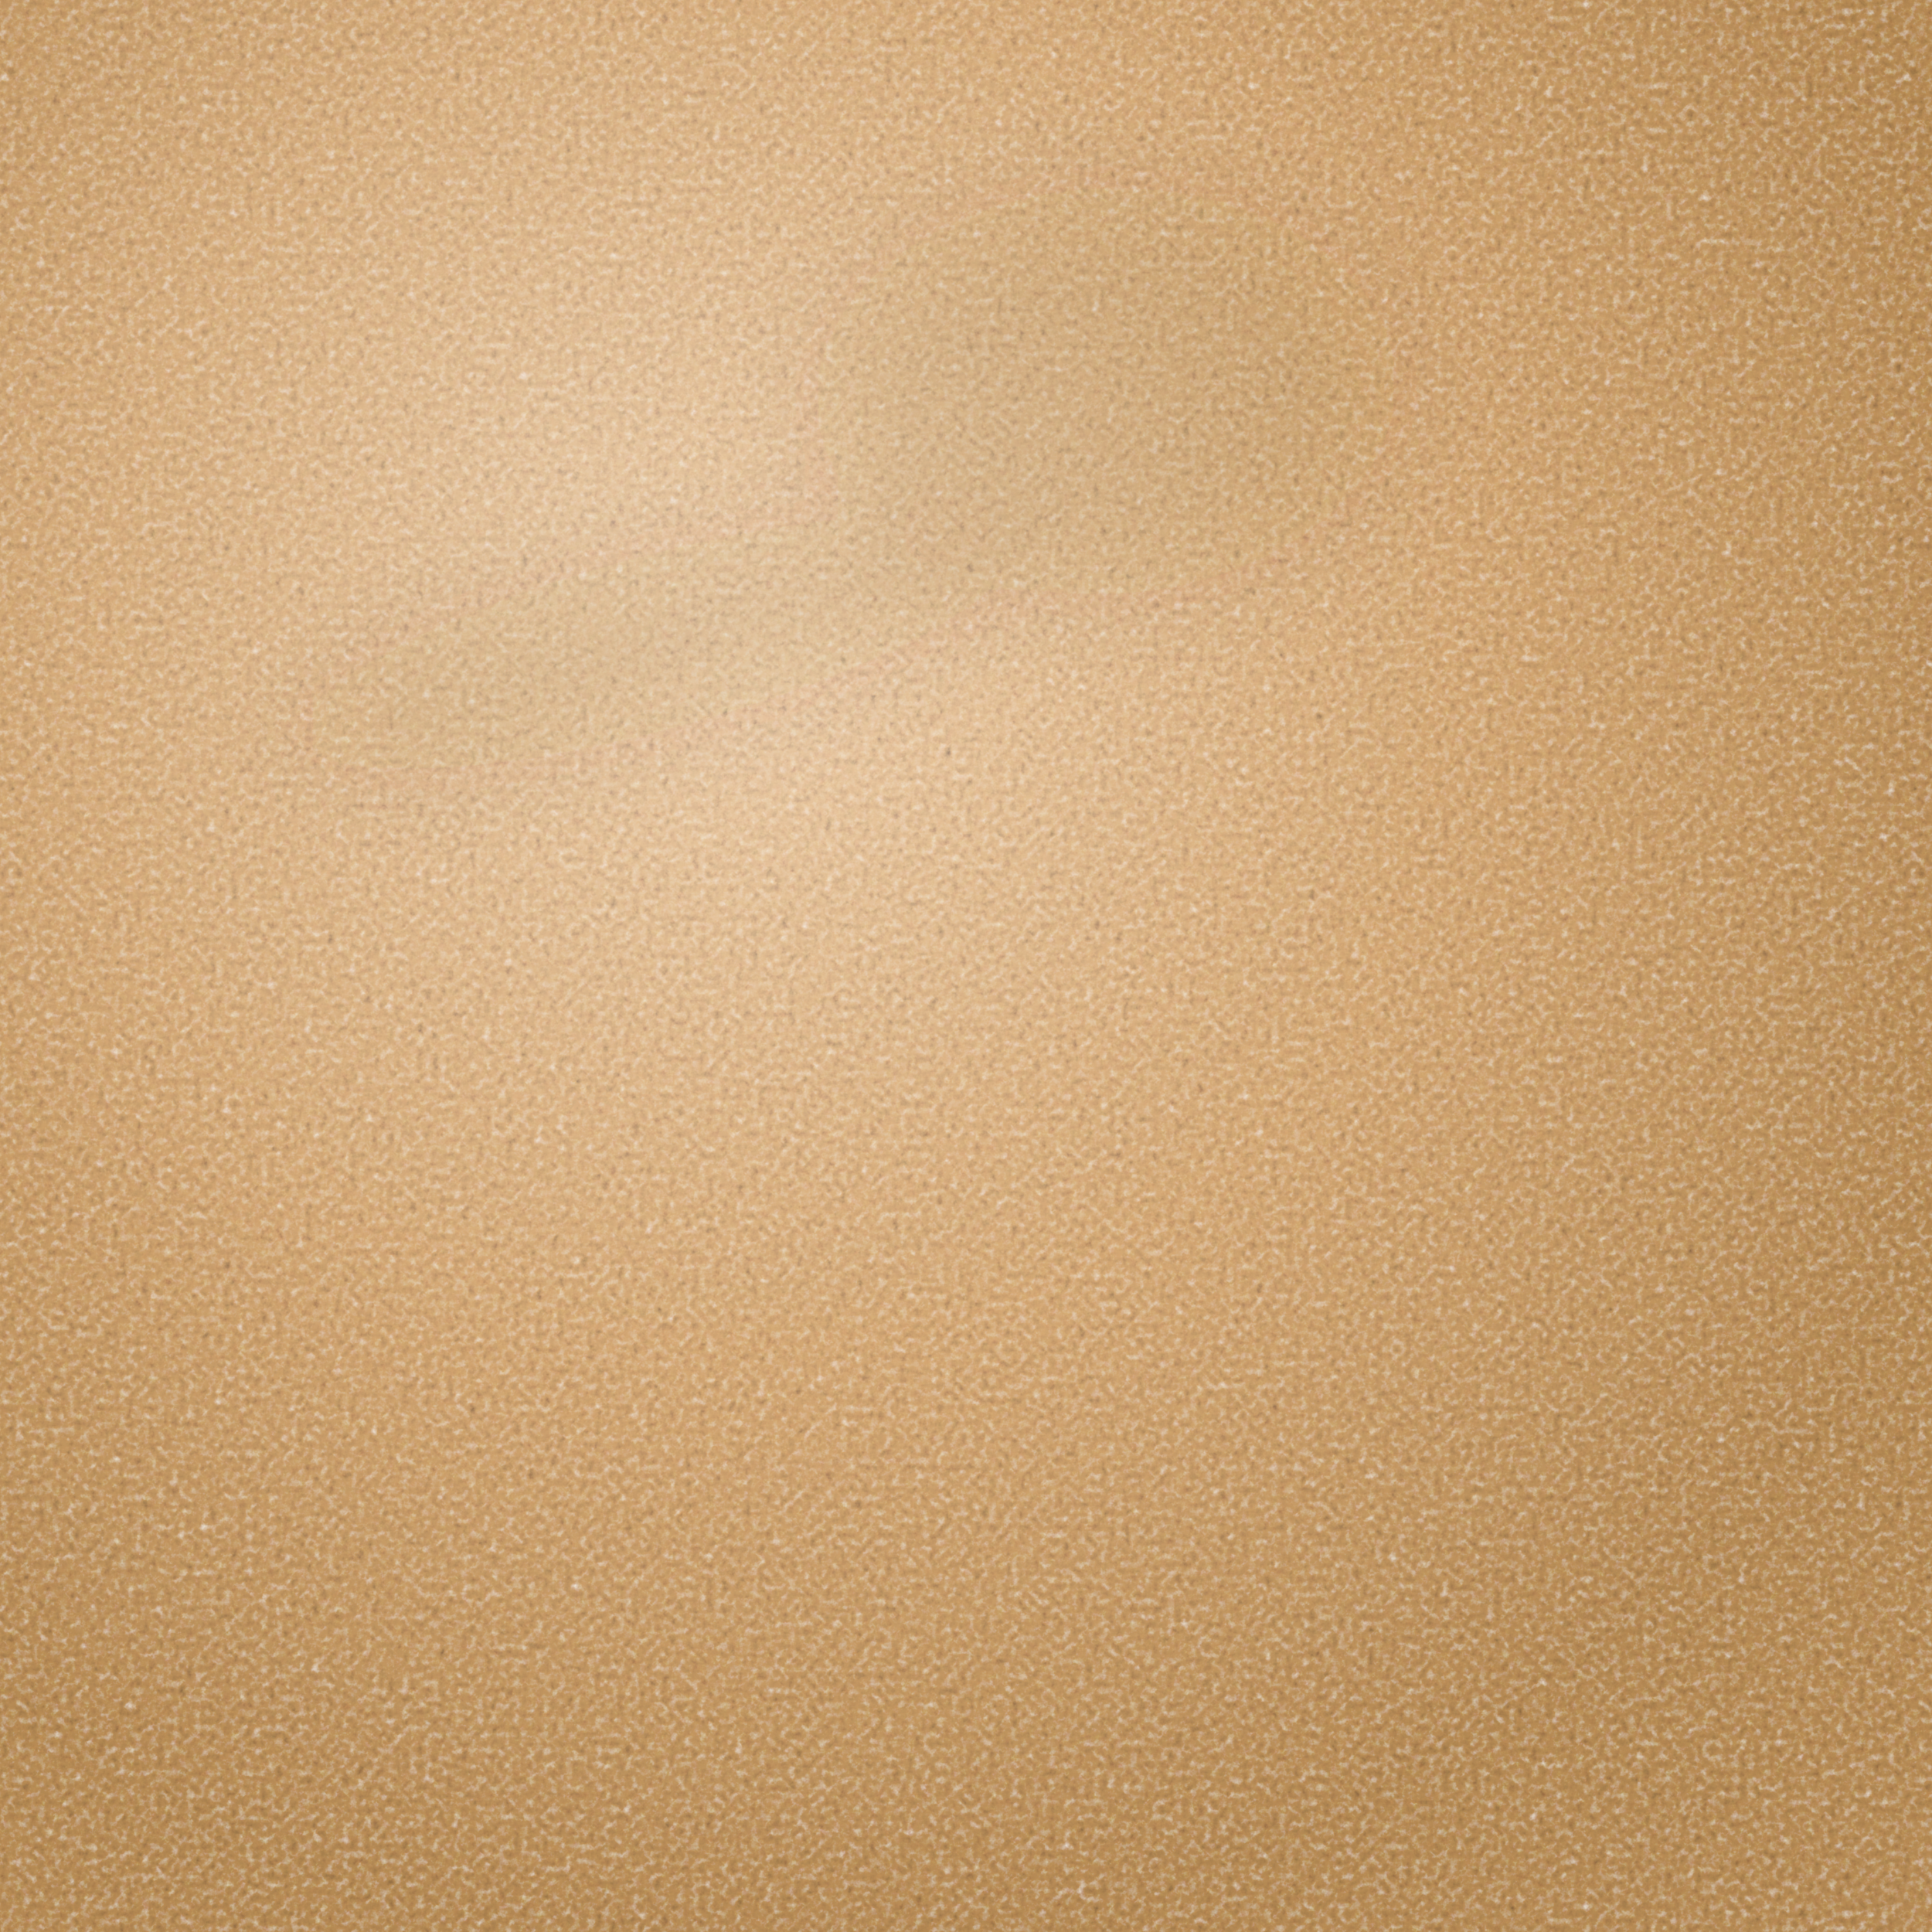
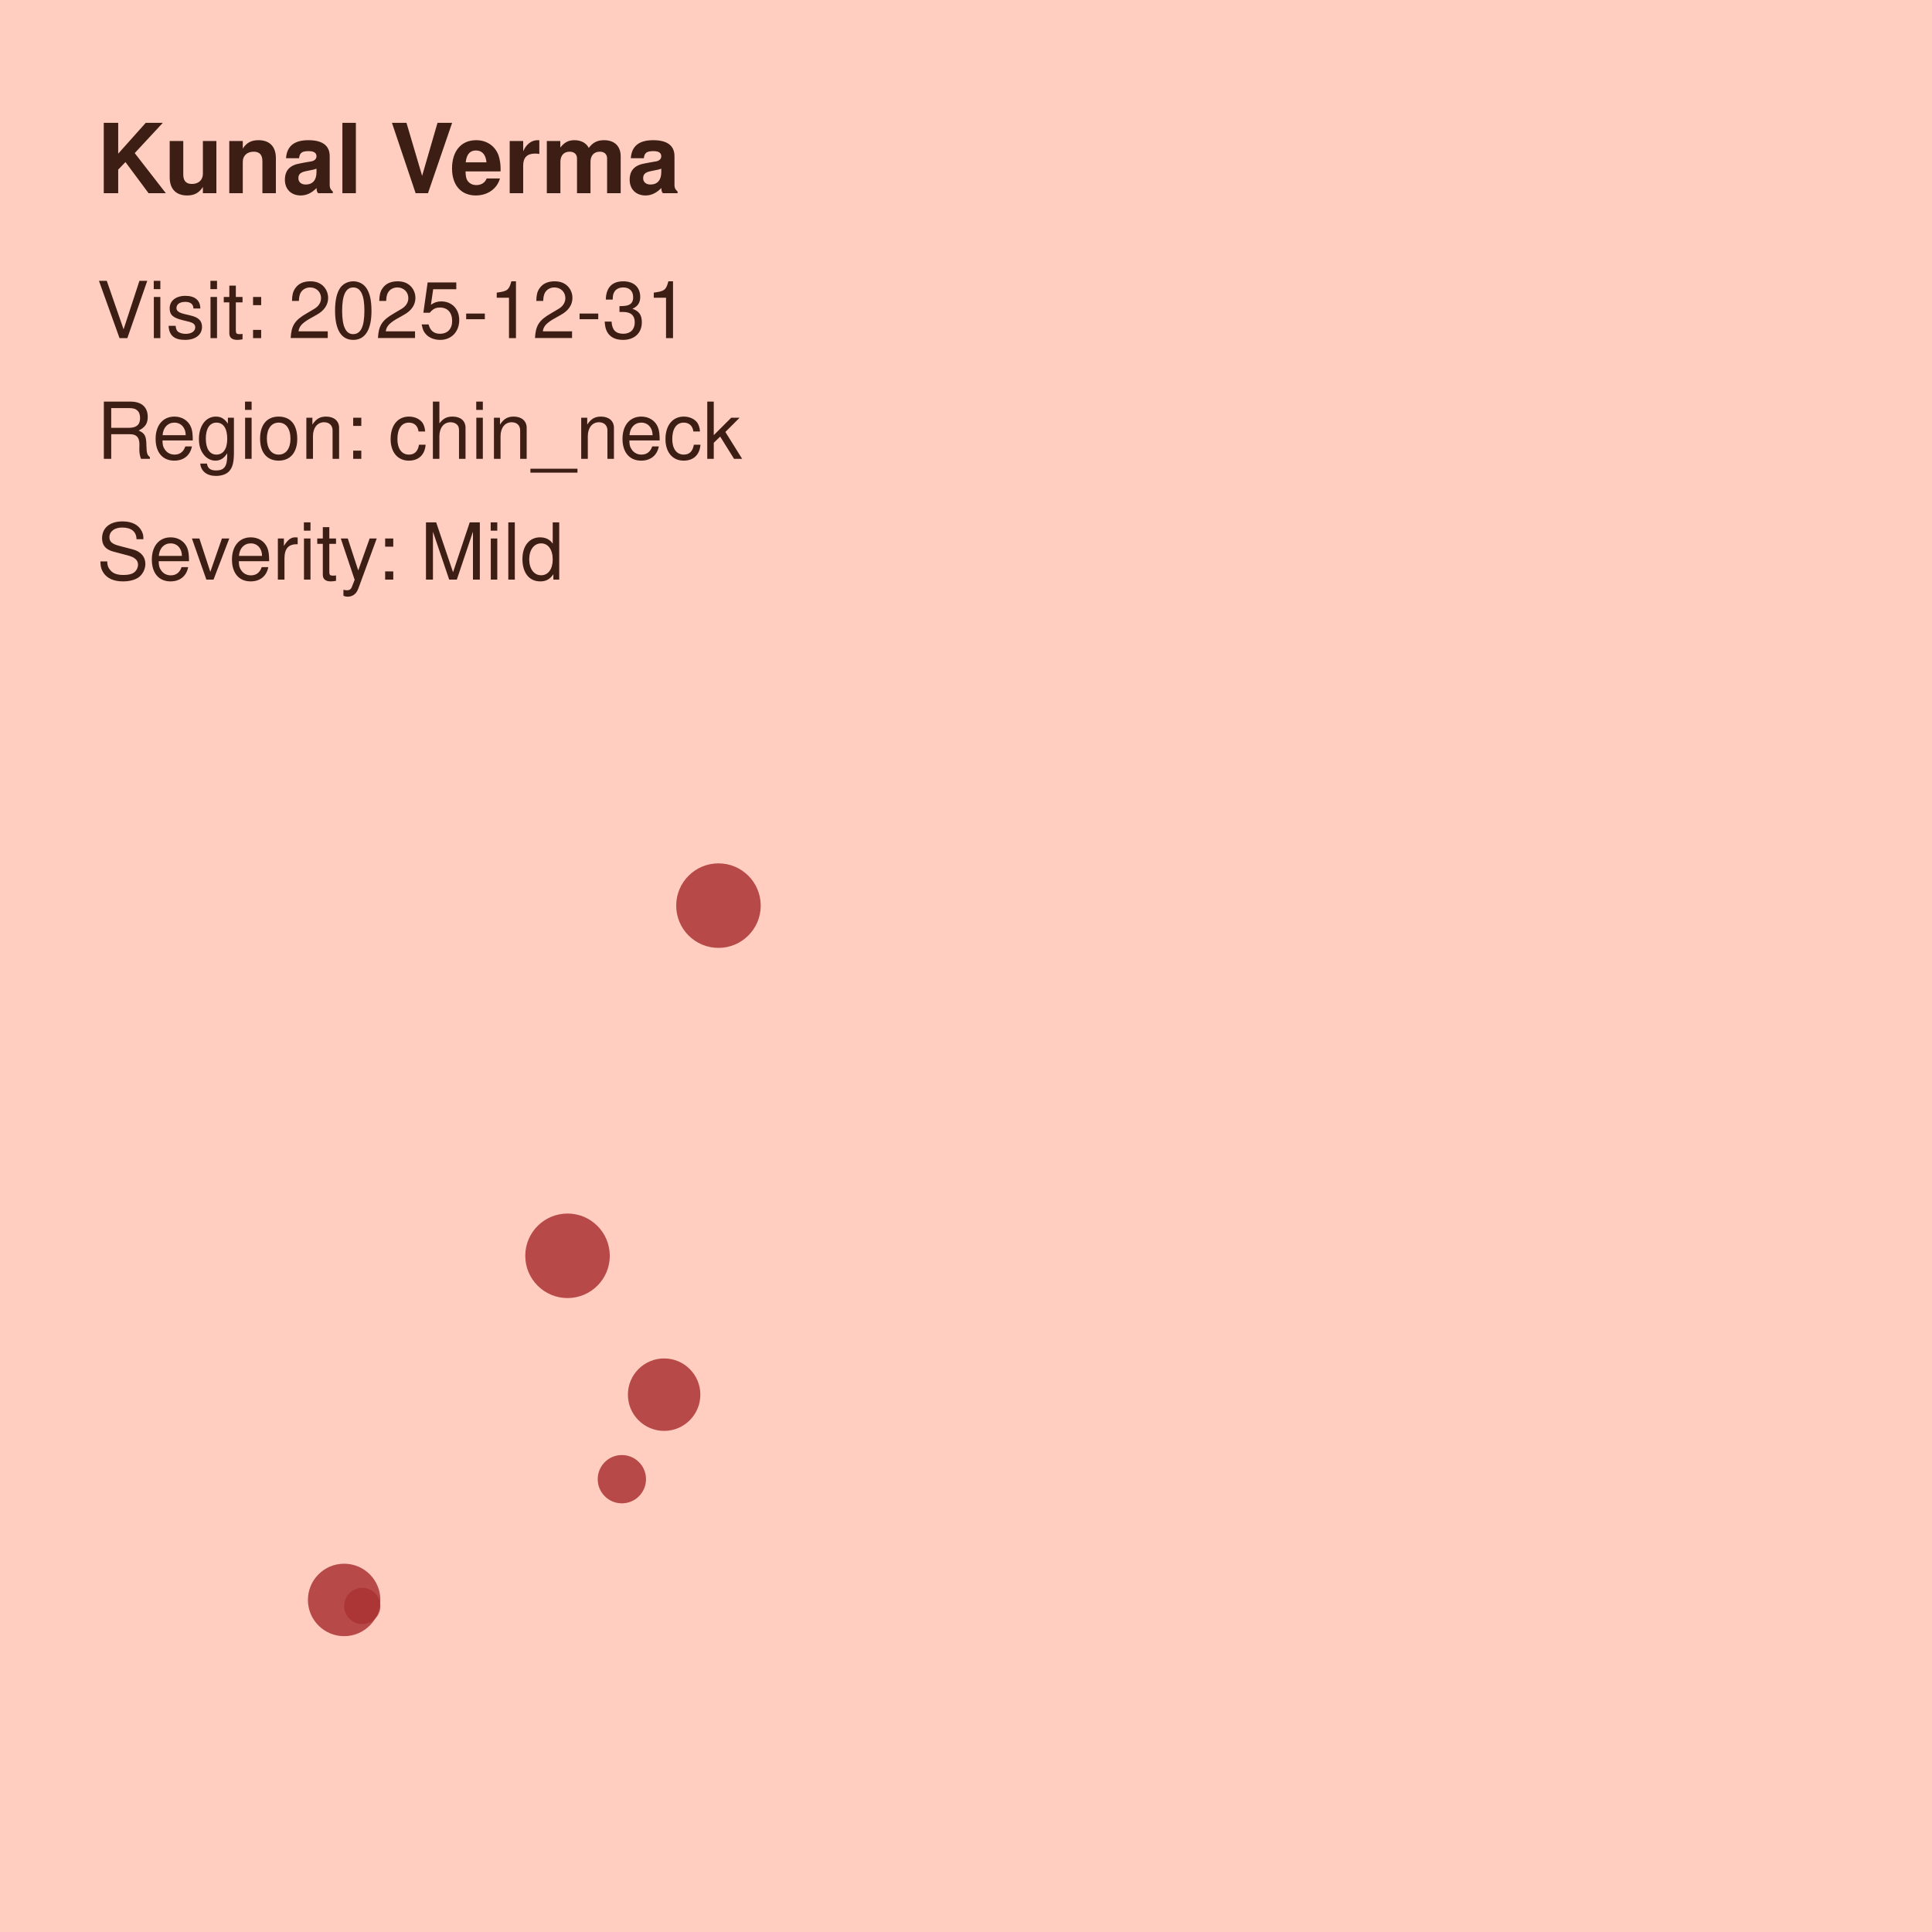
- <svg xmlns="http://www.w3.org/2000/svg" viewBox="0 0 400 400" width="400" height="400">
-   <defs>
-     <radialGradient id="skm16_2" cx="40%" cy="35%" r="65%">
-       <stop offset="0%" stop-color="#E8C49A" />
-       <stop offset="55%" stop-color="#D4A874" />
-       <stop offset="100%" stop-color="#B88C55" />
-     </radialGradient>
-     <filter id="fxm16_2">
-       <feTurbulence type="fractalNoise" baseFrequency="0.65" numOctaves="3" result="n" />
-       <feColorMatrix type="saturate" values="0.1" in="n" result="g" />
-       <feBlend in="SourceGraphic" in2="g" mode="overlay" />
-     </filter>
-     <filter id="pbm16_2">
-       <feGaussianBlur stdDeviation="10" />
-     </filter>
-     <radialGradient id="hlm16_2" cx="30%" cy="25%" r="45%">
-       <stop offset="0%" stop-color="#FFF" stop-opacity="0.15" />
-       <stop offset="100%" stop-color="#FFF" stop-opacity="0" />
-     </radialGradient>
-   </defs>
-   <rect width="400" height="400" fill="url(#skm16_2)" filter="url(#fxm16_2)" />
-   <g filter="url(#pbm16_2)">
-     <ellipse cx="136" cy="133" rx="76" ry="18" fill="#5A3008" opacity="0.087" transform="rotate(-15,136,133)" />
-     <ellipse cx="229" cy="81" rx="60" ry="42" fill="#5A3008" opacity="0.087" transform="rotate(-3,229,81)" />
-   </g>
-   <rect width="400" height="400" fill="url(#hlm16_2)" />
+ <svg xmlns="http://www.w3.org/2000/svg" width="320" height="320" viewBox="0 0 320 320">
+   <rect width="320" height="320" fill="rgb(255,206,192)" />
+   <text x="16" y="32" font-family="system-ui,Helvetica,Arial,sans-serif" font-size="16" font-weight="600" fill="#3C1E14">Kunal Verma</text>
+   <text x="16" y="56" font-family="system-ui,Helvetica,Arial,sans-serif" font-size="13" fill="#3C1E14">Visit: 2025-12-31</text>
+   <text x="16" y="76" font-family="system-ui,Helvetica,Arial,sans-serif" font-size="13" fill="#3C1E14">Region: chin_neck</text>
+   <text x="16" y="96" font-family="system-ui,Helvetica,Arial,sans-serif" font-size="13" fill="#3C1E14">Severity: Mild</text>
+   <circle cx="119" cy="150" r="7" fill="#AA3232" opacity="0.85" />
+   <circle cx="57" cy="265" r="6" fill="#AA3232" opacity="0.85" />
+   <circle cx="110" cy="231" r="6" fill="#AA3232" opacity="0.85" />
+   <circle cx="103" cy="245" r="4" fill="#AA3232" opacity="0.85" />
+   <circle cx="60" cy="266" r="3" fill="#AA3232" opacity="0.85" />
+   <circle cx="94" cy="208" r="7" fill="#AA3232" opacity="0.85" />
</svg>
